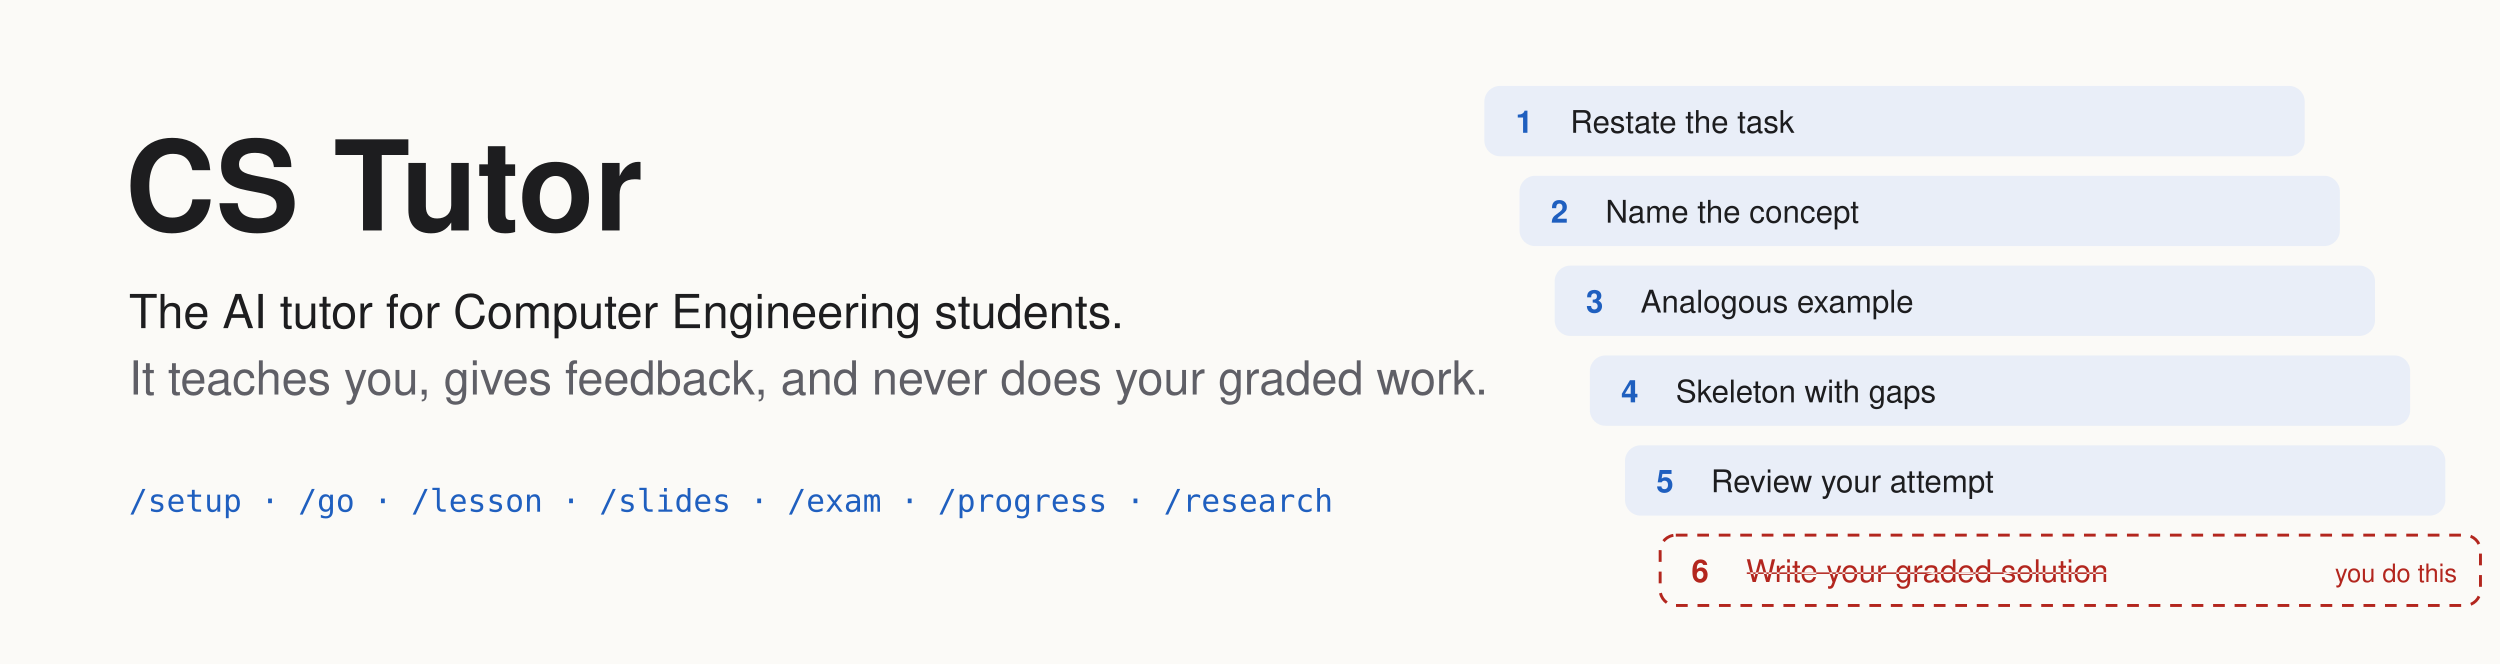
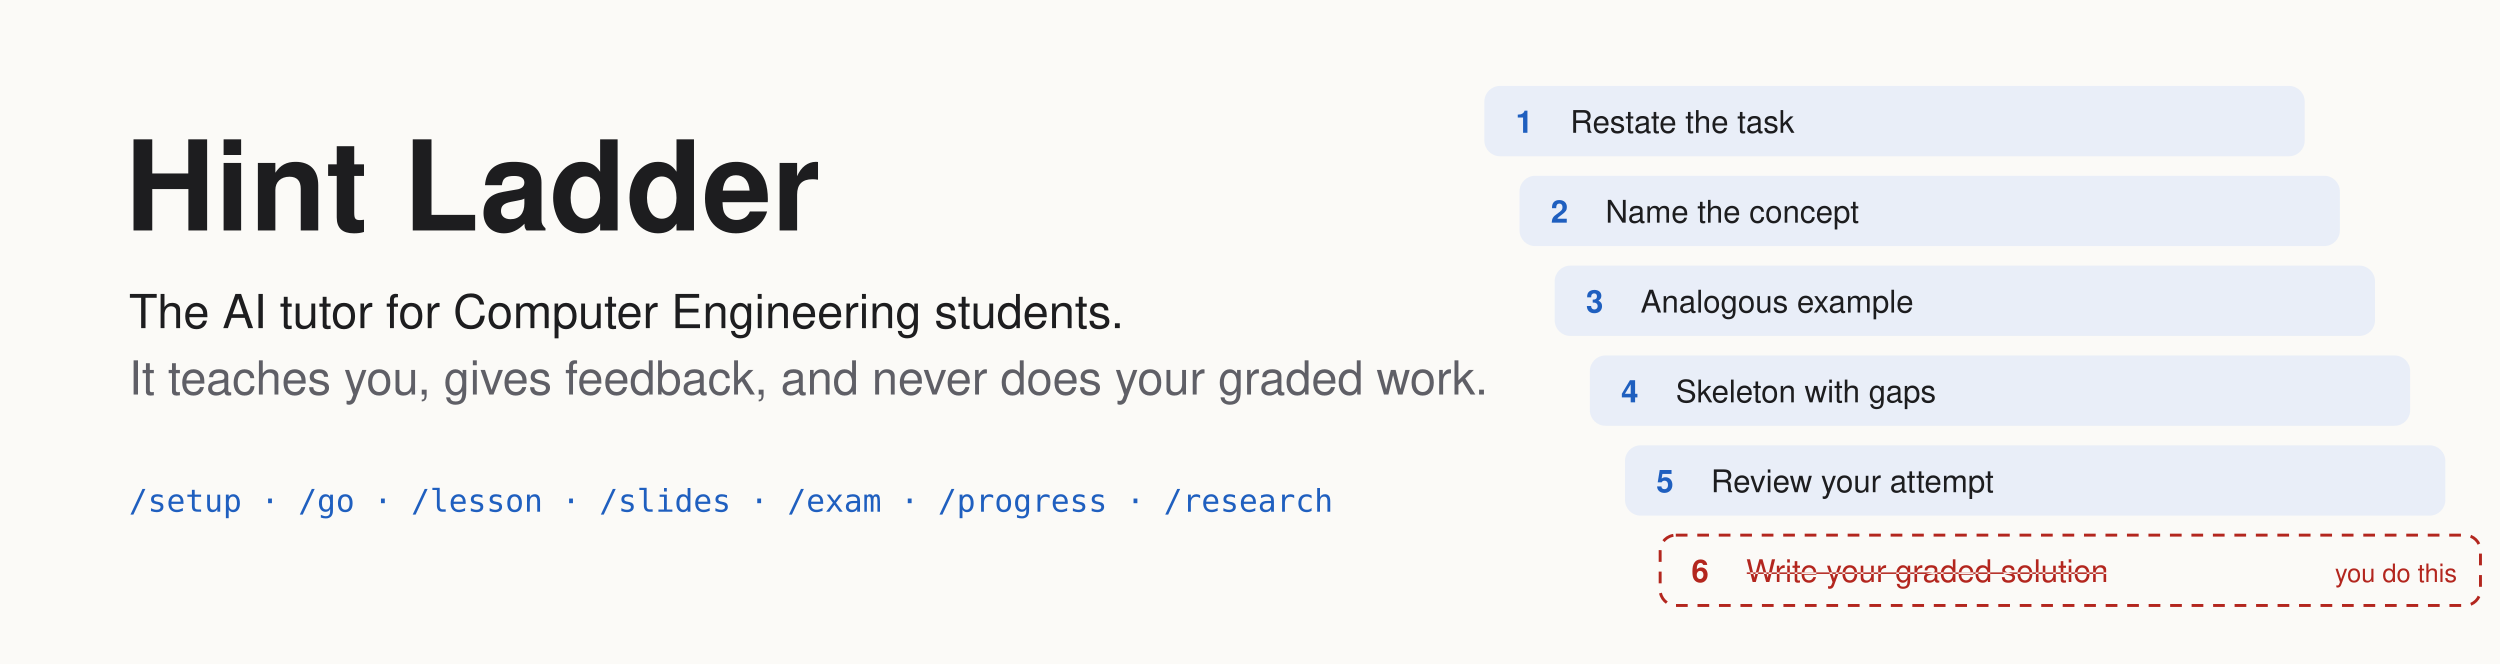
<svg xmlns="http://www.w3.org/2000/svg" width="1280" height="340" viewBox="0 0 1280 340" role="img" aria-labelledby="t d">
  <rect width="1280" height="340" fill="#fbfaf7" />
  <g font-family="Segoe UI, -apple-system, Helvetica, Arial, sans-serif">
-     <text x="64" y="118" font-size="64" font-weight="800" fill="#1d1d1f">CS Tutor</text>
+     <text x="64" y="118" font-size="64" font-weight="800" fill="#1d1d1f">Hint Ladder</text>
    <text x="66" y="168" font-size="24" fill="#1d1d1f">The AI tutor for Computer Engineering students.</text>
    <text x="66" y="202" font-size="24" fill="#5f5f66">It teaches you, gives feedback, and never does your graded work.</text>
    <text x="66" y="262" font-size="16" fill="#1f5fbf" font-family="ui-monospace, SFMono-Regular, Menlo, Consolas, monospace">/setup · /go · /lesson · /slides · /exam · /progress · /research</text>
    <rect x="760" y="44" width="420" height="36" rx="8" fill="#e9eef8" />
    <text x="776" y="68" font-size="16" fill="#1f5fbf" font-weight="700">1</text>
    <text x="804" y="68" font-size="16" fill="#1d1d1f">Restate the task</text>
    <rect x="778" y="90" width="420" height="36" rx="8" fill="#e9eef8" />
    <text x="794" y="114" font-size="16" fill="#1f5fbf" font-weight="700">2</text>
    <text x="822" y="114" font-size="16" fill="#1d1d1f">Name the concept</text>
    <rect x="796" y="136" width="420" height="36" rx="8" fill="#e9eef8" />
    <text x="812" y="160" font-size="16" fill="#1f5fbf" font-weight="700">3</text>
    <text x="840" y="160" font-size="16" fill="#1d1d1f">Analogous example</text>
    <rect x="814" y="182" width="420" height="36" rx="8" fill="#e9eef8" />
    <text x="830" y="206" font-size="16" fill="#1f5fbf" font-weight="700">4</text>
    <text x="858" y="206" font-size="16" fill="#1d1d1f">Skeleton with gaps</text>
    <rect x="832" y="228" width="420" height="36" rx="8" fill="#e9eef8" />
    <text x="848" y="252" font-size="16" fill="#1f5fbf" font-weight="700">5</text>
    <text x="876" y="252" font-size="16" fill="#1d1d1f">Review your attempt</text>
    <rect x="850" y="274" width="420" height="36" rx="8" fill="none" stroke="#b3261e" stroke-width="1.5" stroke-dasharray="6 5" />
    <text x="866" y="298" font-size="16" fill="#b3261e" font-weight="700">6</text>
    <text x="894" y="298" font-size="16" fill="#b3261e" text-decoration="line-through">Write your graded solution</text>
    <text x="1258" y="298" font-size="13" fill="#b3261e" text-anchor="end">you do this</text>
  </g>
</svg>
